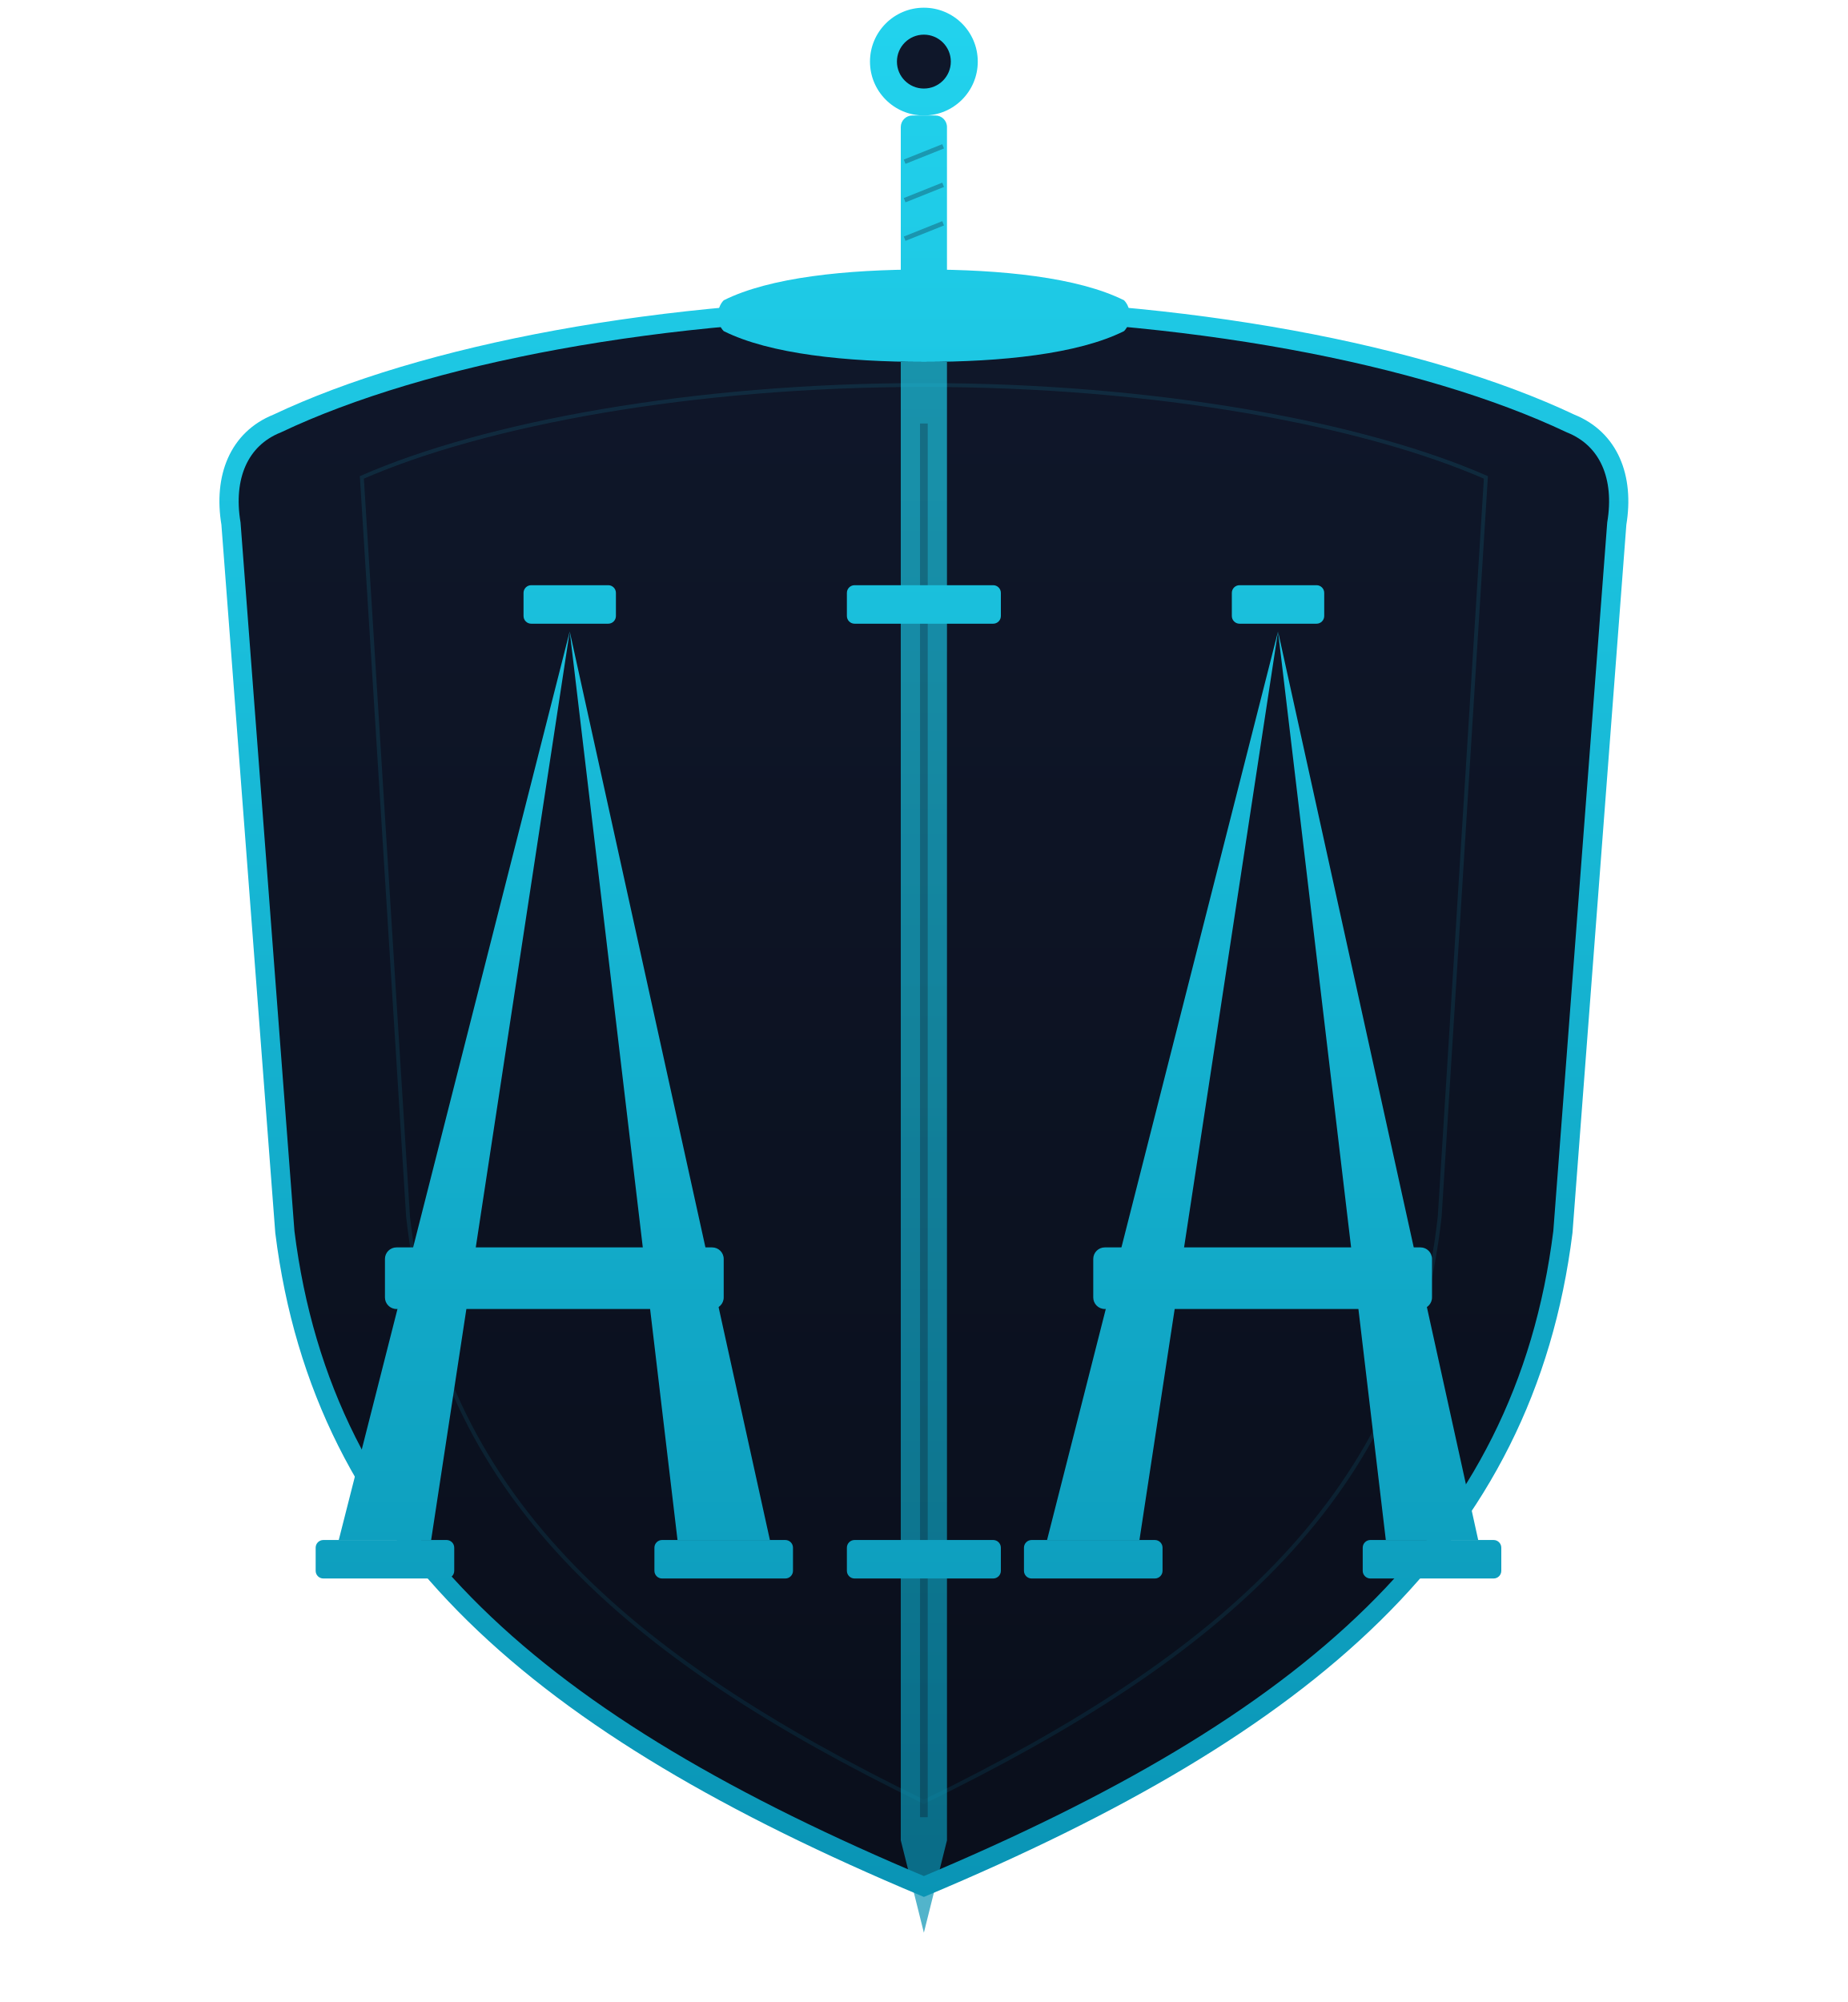
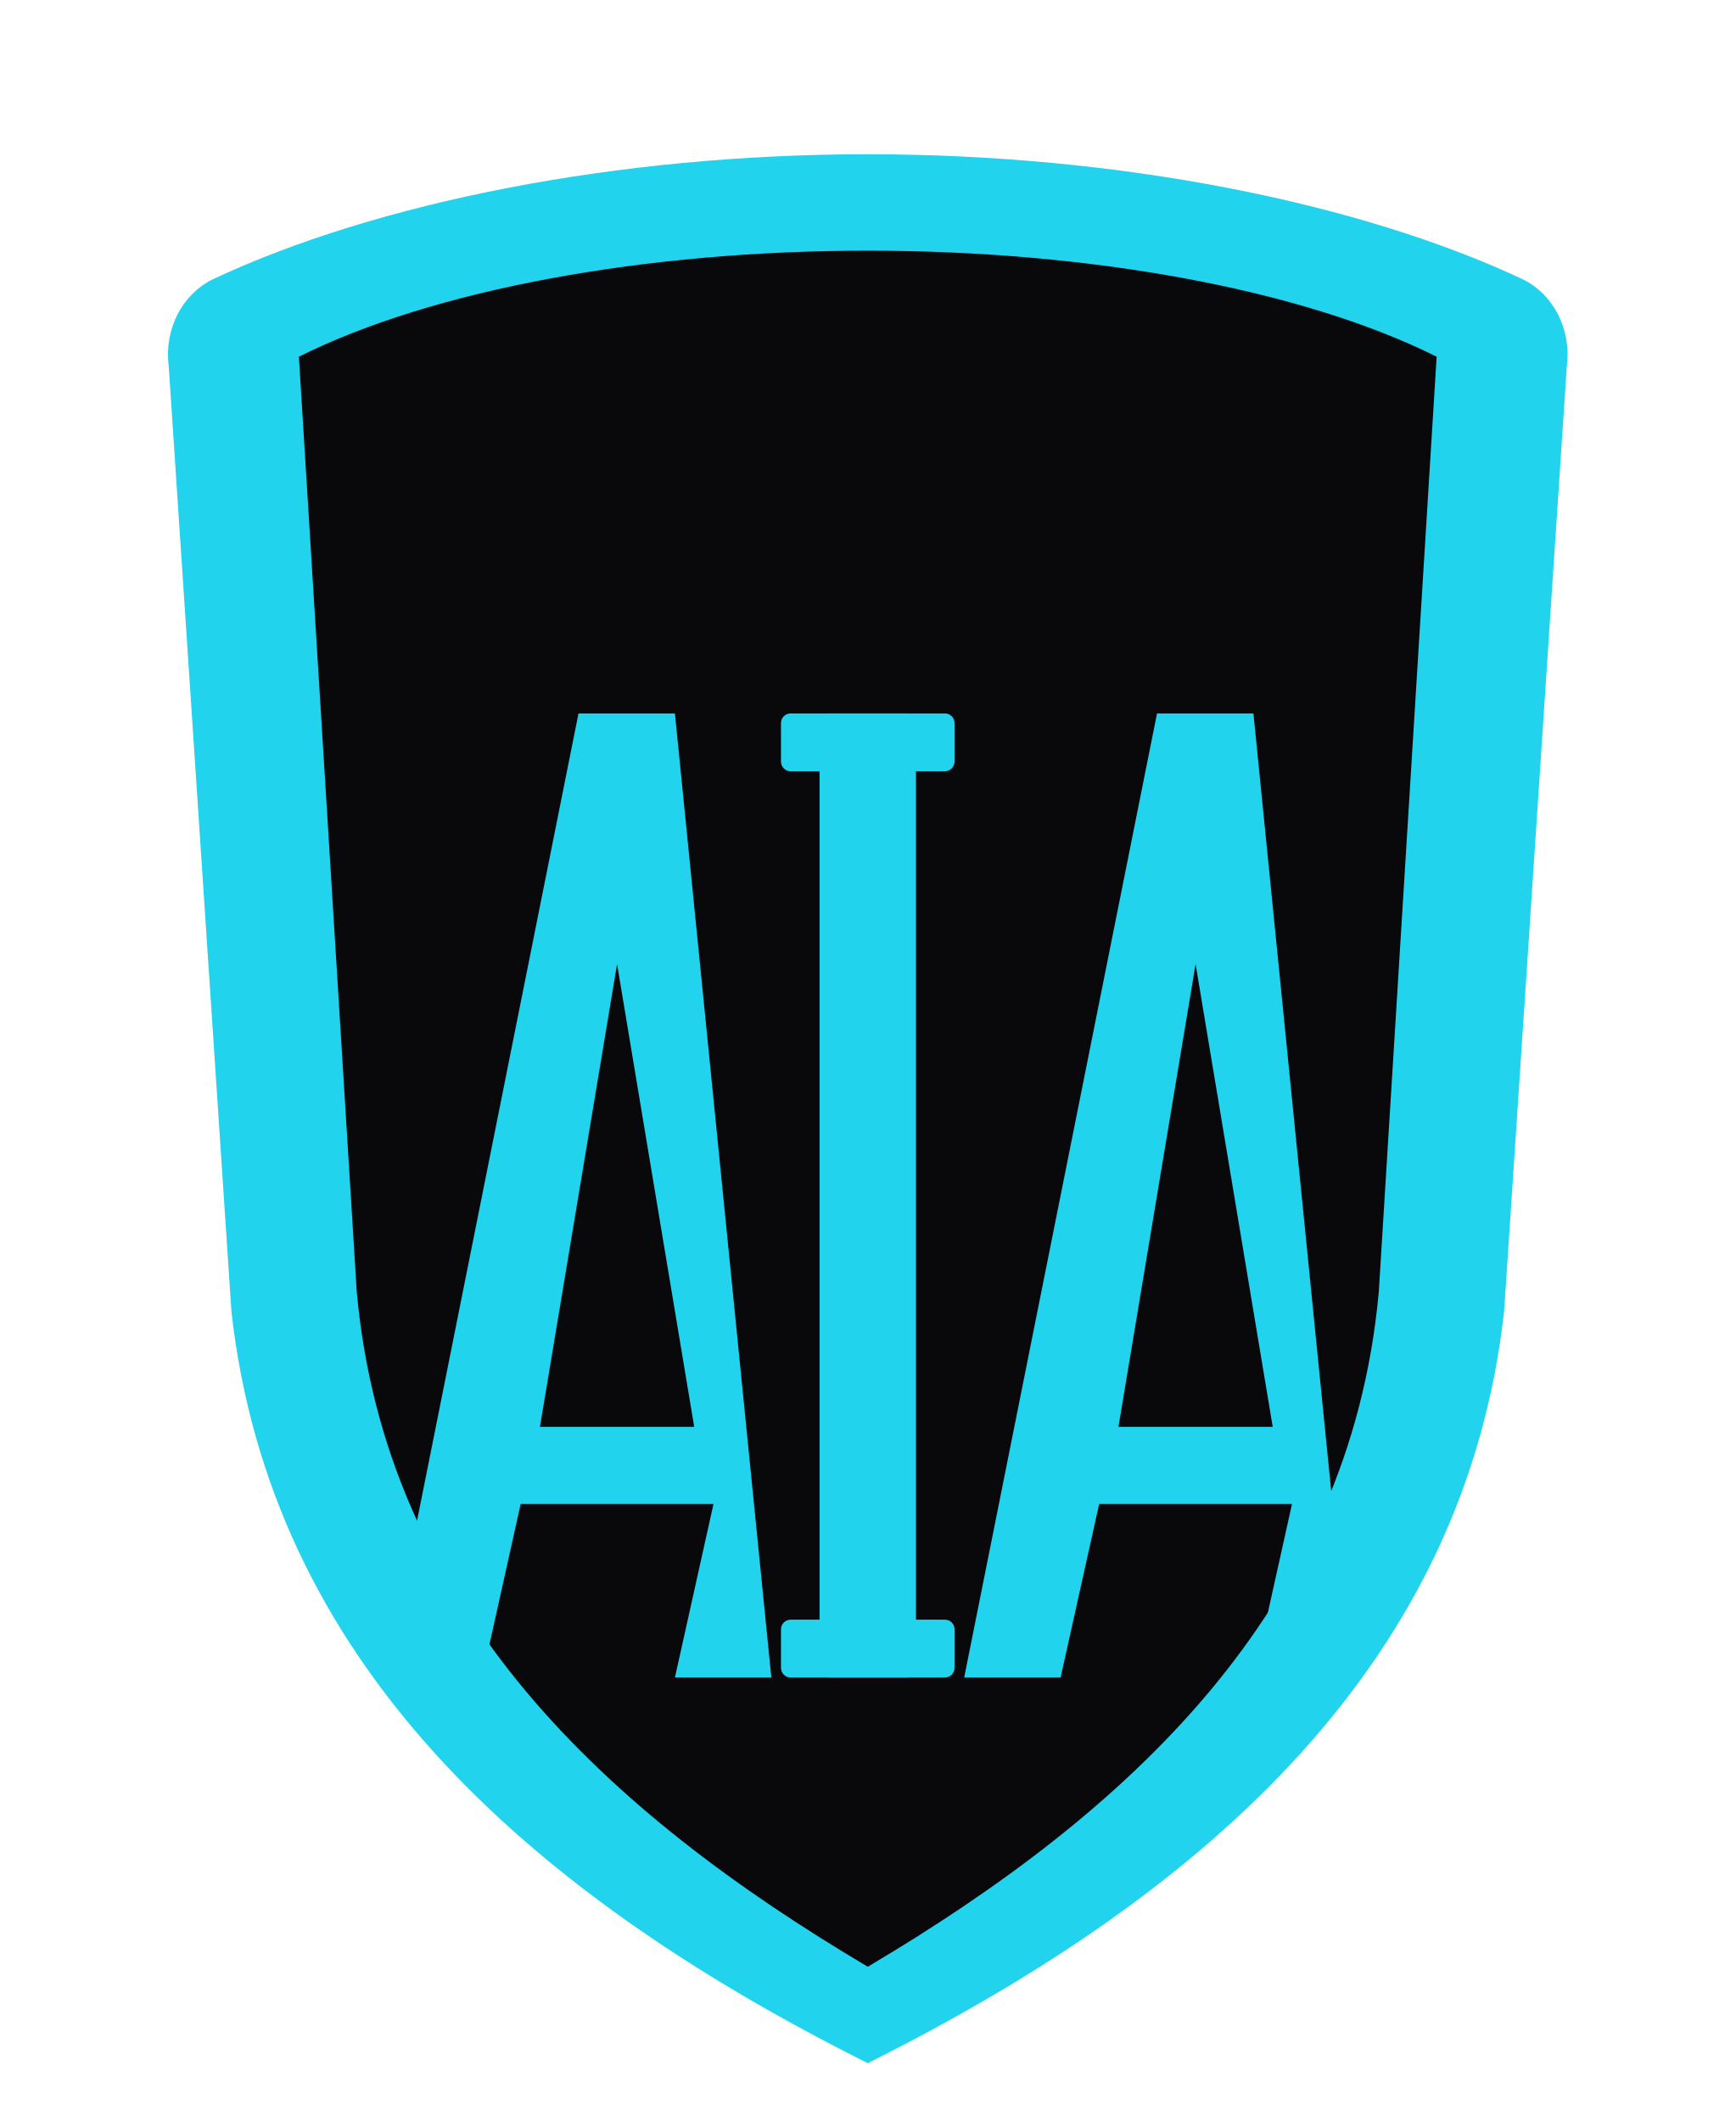
- <svg xmlns="http://www.w3.org/2000/svg" viewBox="0 0 480 520" fill="none">
-   <defs>
-     <linearGradient id="c" x1="240" y1="0" x2="240" y2="520" gradientUnits="userSpaceOnUse">
-       <stop offset="0%" stop-color="#22d3ee" />
-       <stop offset="100%" stop-color="#0891b2" />
-     </linearGradient>
-     <linearGradient id="d" x1="240" y1="80" x2="240" y2="460" gradientUnits="userSpaceOnUse">
-       <stop offset="0%" stop-color="#0f172a" />
-       <stop offset="100%" stop-color="#0a0f1c" />
-     </linearGradient>
-   </defs>
-   <path d="M240 80            C172 80 110 92 72 110            C62 114 58 124 60 136            L74 320            C84 400 140 448 240 490            C340 448 396 400 406 320            L420 136            C422 124 418 114 408 110            C370 92 308 80 240 80Z" fill="url(#d)" stroke="url(#c)" stroke-width="5" />
-   <path d="M240 100            C180 100 126 110 94 124            L106 316            C114 388 162 430 240 468            C318 430 366 388 374 316            L386 124            C354 110 300 100 240 100Z" fill="none" stroke="url(#c)" stroke-width="1" opacity="0.12" />
-   <circle cx="240" cy="16" r="14" fill="url(#c)" />
-   <circle cx="240" cy="16" r="7" fill="url(#d)" />
-   <rect x="234" y="30" width="12" height="44" rx="3" fill="url(#c)" />
-   <line x1="235" y1="42" x2="245" y2="38" stroke="url(#d)" stroke-width="1.2" opacity="0.3" />
-   <line x1="235" y1="52" x2="245" y2="48" stroke="url(#d)" stroke-width="1.2" opacity="0.3" />
-   <line x1="235" y1="62" x2="245" y2="58" stroke="url(#d)" stroke-width="1.2" opacity="0.3" />
-   <path d="M188 78 C200 72 220 70 240 70 C260 70 280 72 292 78 C294 80 294 84 292 86 C280 92 260 94 240 94 C220 94 200 92 188 86 C186 84 186 80 188 78Z" fill="url(#c)" />
-   <path d="M234 94 L234 478 L240 502 L246 478 L246 94Z" fill="url(#c)" opacity="0.7" />
-   <line x1="240" y1="110" x2="240" y2="472" stroke="url(#d)" stroke-width="2" opacity="0.3" />
-   <g fill="url(#c)">
-     <polygon points="148,164 88,400 112,400" />
-     <polygon points="148,164 176,400 200,400" />
-     <rect x="100" y="324" width="88" height="16" rx="3" />
-     <rect x="136" y="152" width="24" height="10" rx="2" />
-     <rect x="82" y="400" width="36" height="10" rx="2" />
-     <rect x="170" y="400" width="36" height="10" rx="2" />
-   </g>
-   <g fill="url(#c)">
-     <polygon points="332,164 272,400 296,400" />
-     <polygon points="332,164 360,400 384,400" />
-     <rect x="284" y="324" width="88" height="16" rx="3" />
-     <rect x="320" y="152" width="24" height="10" rx="2" />
-     <rect x="266" y="400" width="36" height="10" rx="2" />
-     <rect x="354" y="400" width="36" height="10" rx="2" />
-   </g>
-   <rect x="220" y="152" width="40" height="10" rx="2" fill="url(#c)" />
-   <rect x="220" y="400" width="40" height="10" rx="2" fill="url(#c)" />
+ <svg xmlns="http://www.w3.org/2000/svg" viewBox="0 0 360 440" fill="none">
+   <path d="M180 32            C128 32 78 42 44 58            C38 61 34 68 35 76            L48 272            C56 344 108 392 180 428            C252 392 304 344 312 272            L325 76            C326 68 322 61 316 58            C282 42 232 32 180 32Z" fill="#22d3ee" />
+   <path d="M180 52            C134 52 90 60 62 74            L74 268            C80 334 126 376 180 408            C234 376 280 334 286 268            L298 74            C270 60 226 52 180 52Z" fill="#09090b" />
+   <path d="M120 148            L80 348            L100 348            L108 312            L148 312            L140 348            L160 348            L140 148Z            M112 296            L128 200            L144 296Z" fill="#22d3ee" fill-rule="evenodd" />
+   <rect x="170" y="148" width="20" height="200" rx="2" fill="#22d3ee" />
+   <rect x="162" y="148" width="36" height="12" rx="2" fill="#22d3ee" />
+   <rect x="162" y="336" width="36" height="12" rx="2" fill="#22d3ee" />
+   <path d="M240 148            L200 348            L220 348            L228 312            L268 312            L260 348            L280 348            L260 148Z            M232 296            L248 200            L264 296Z" fill="#22d3ee" fill-rule="evenodd" />
</svg>
